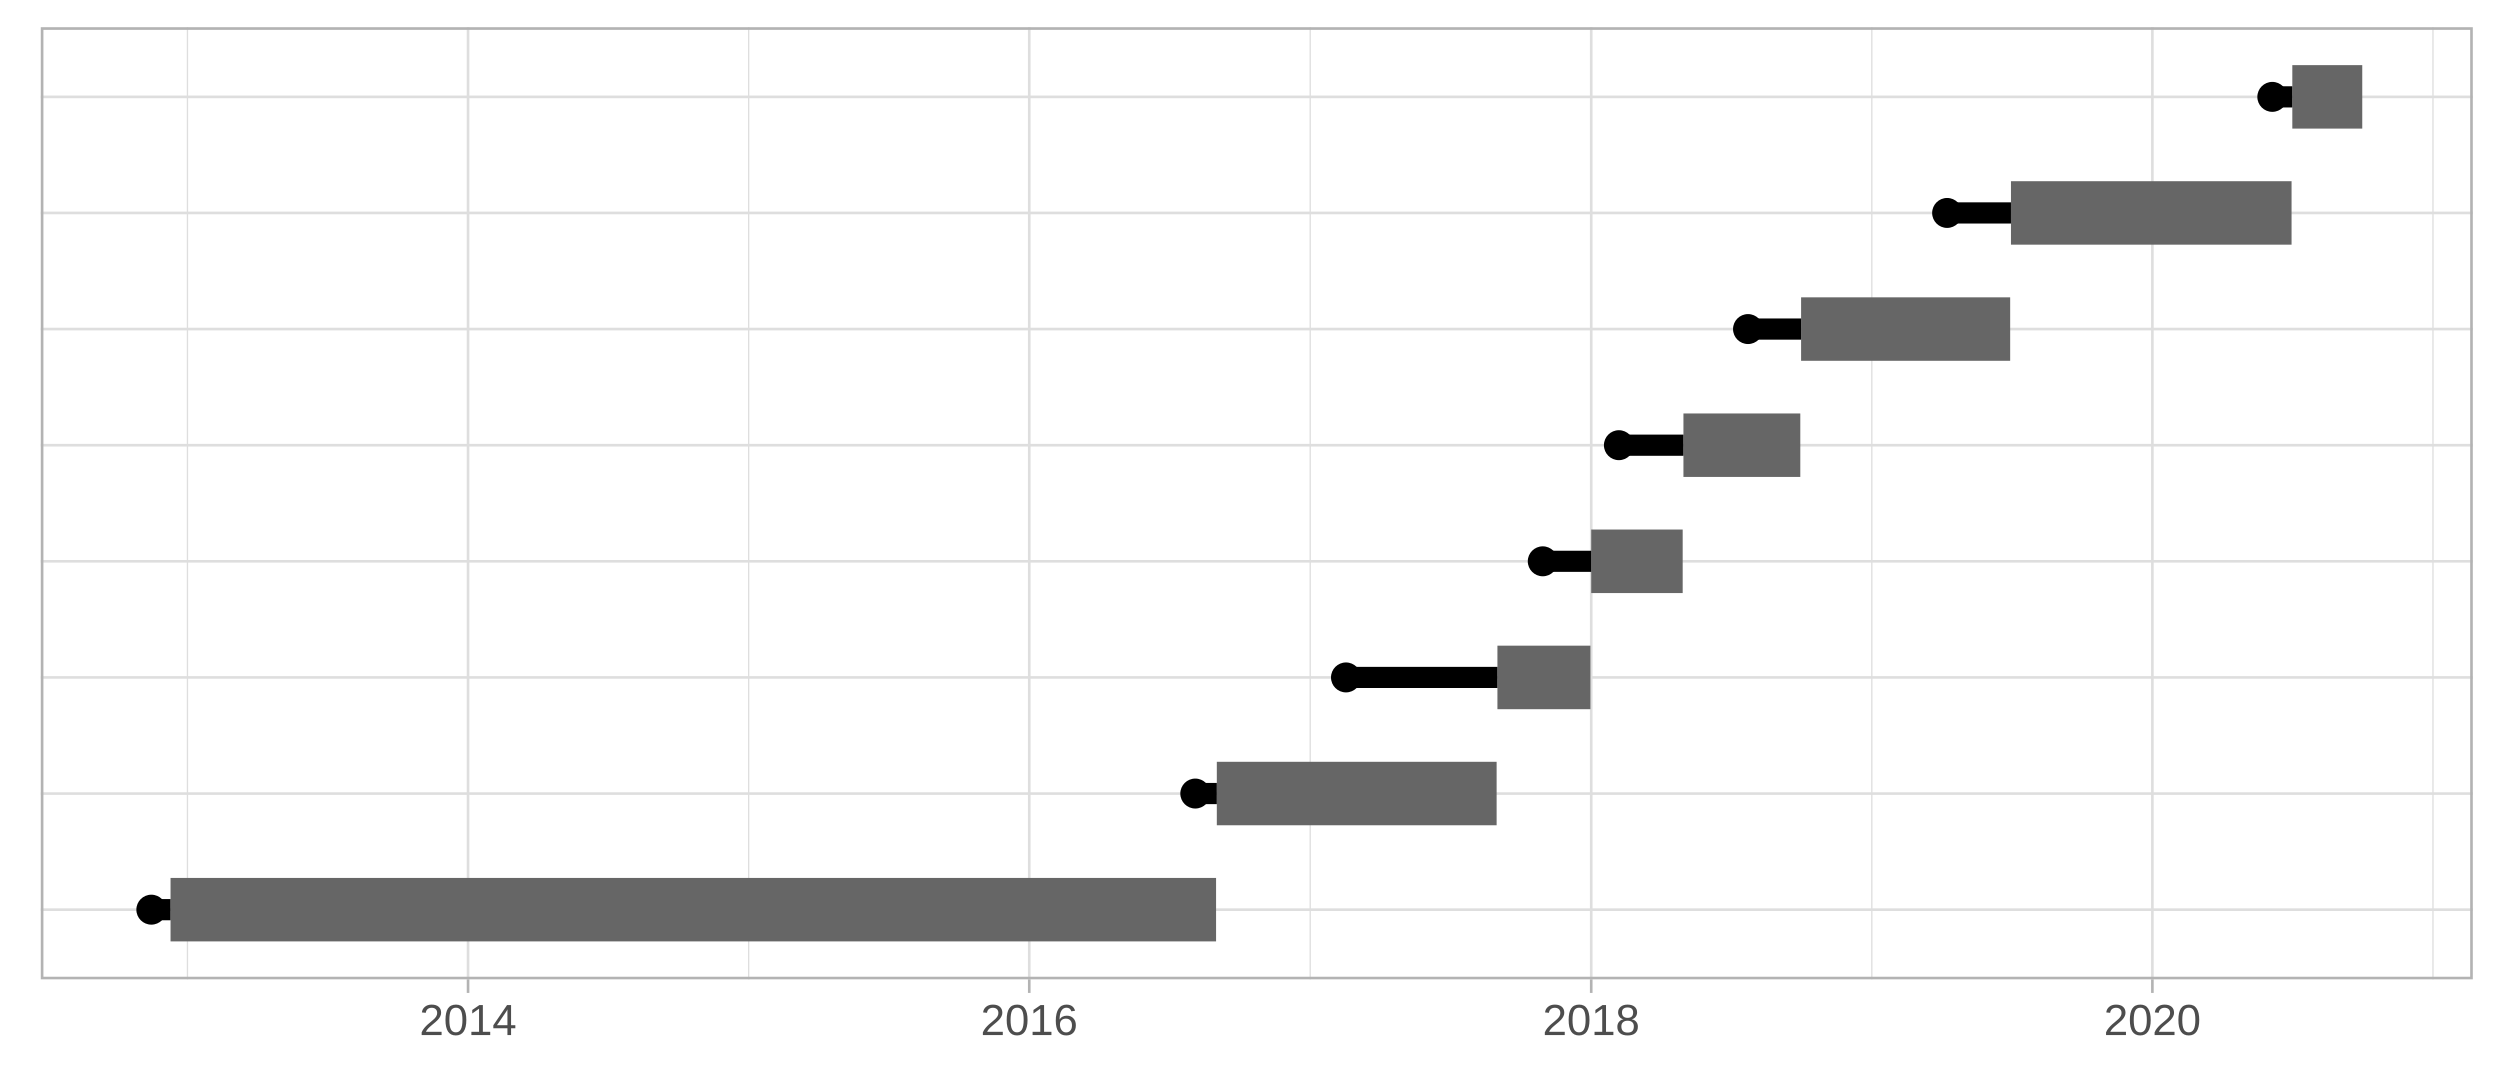
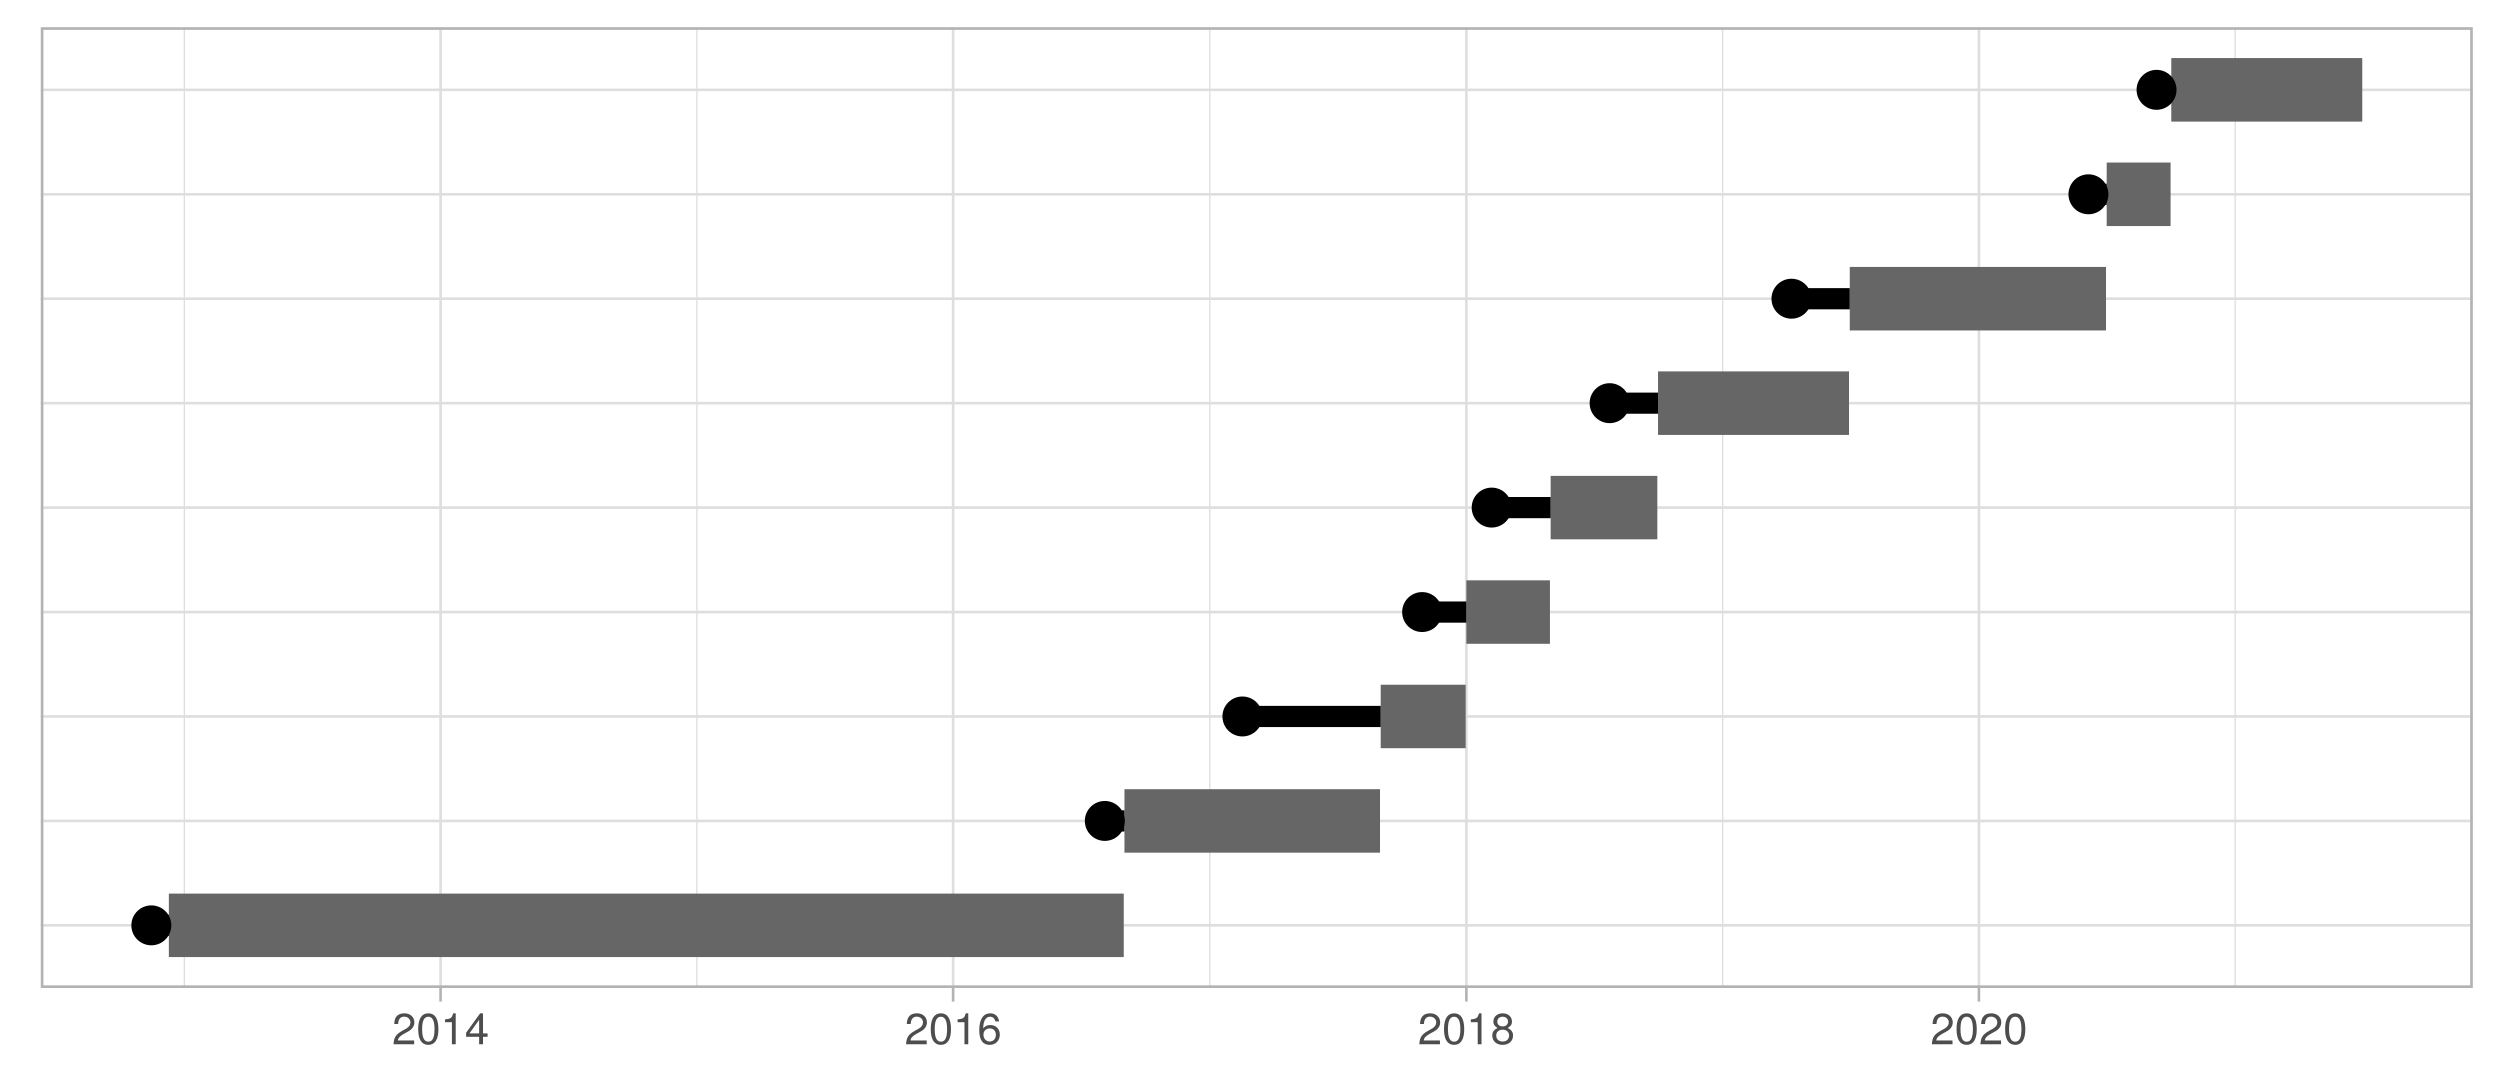
<svg xmlns="http://www.w3.org/2000/svg" viewBox="0 0 504.00 216.00">
  <defs>
    <style type="text/css">
-     line, polyline, polygon, path, rect, circle {
+     line, polyline, path, rect, circle {
      fill: none;
      stroke: #000000;
      stroke-linecap: round;
      stroke-linejoin: round;
      stroke-miterlimit: 10.00;
    }
  </style>
  </defs>
  <rect width="100%" height="100%" style="stroke: none; fill: #FFFFFF;" />
  <rect x="0.00" y="0.00" width="504.00" height="216.00" style="stroke-width: 1.07; stroke: #FFFFFF; fill: #FFFFFF;" />
  <defs>
-     <clipPath id="cpOC4yMnw0OTguNTJ8MTk3LjQ0fDUuNDg=">
-       <rect x="8.22" y="5.48" width="490.30" height="191.96" />
+     <clipPath id="cpOC4yMTkxOHw0OTguNTIxfDE5OS4xODN8NS40Nzk0NQ==">
+       <rect x="8.22" y="5.48" width="490.30" height="193.70" />
    </clipPath>
  </defs>
-   <rect x="8.22" y="5.48" width="490.30" height="191.96" style="stroke-width: 1.07; stroke: none; fill: #FFFFFF;" clip-path="url(#cpOC4yMnw0OTguNTJ8MTk3LjQ0fDUuNDg=)" />
-   <polyline points="37.79,197.44 37.79,5.48 " style="stroke-width: 0.27; stroke: #DEDEDE; stroke-linecap: butt;" clip-path="url(#cpOC4yMnw0OTguNTJ8MTk3LjQ0fDUuNDg=)" />
-   <polyline points="150.93,197.44 150.93,5.48 " style="stroke-width: 0.27; stroke: #DEDEDE; stroke-linecap: butt;" clip-path="url(#cpOC4yMnw0OTguNTJ8MTk3LjQ0fDUuNDg=)" />
-   <polyline points="264.14,197.44 264.14,5.48 " style="stroke-width: 0.27; stroke: #DEDEDE; stroke-linecap: butt;" clip-path="url(#cpOC4yMnw0OTguNTJ8MTk3LjQ0fDUuNDg=)" />
-   <polyline points="377.36,197.44 377.36,5.48 " style="stroke-width: 0.27; stroke: #DEDEDE; stroke-linecap: butt;" clip-path="url(#cpOC4yMnw0OTguNTJ8MTk3LjQ0fDUuNDg=)" />
-   <polyline points="490.49,197.44 490.49,5.48 " style="stroke-width: 0.27; stroke: #DEDEDE; stroke-linecap: butt;" clip-path="url(#cpOC4yMnw0OTguNTJ8MTk3LjQ0fDUuNDg=)" />
-   <polyline points="8.22,183.39 498.52,183.39 " style="stroke-width: 0.53; stroke: #DEDEDE; stroke-linecap: butt;" clip-path="url(#cpOC4yMnw0OTguNTJ8MTk3LjQ0fDUuNDg=)" />
-   <polyline points="8.22,159.98 498.52,159.98 " style="stroke-width: 0.53; stroke: #DEDEDE; stroke-linecap: butt;" clip-path="url(#cpOC4yMnw0OTguNTJ8MTk3LjQ0fDUuNDg=)" />
-   <polyline points="8.22,136.57 498.52,136.57 " style="stroke-width: 0.53; stroke: #DEDEDE; stroke-linecap: butt;" clip-path="url(#cpOC4yMnw0OTguNTJ8MTk3LjQ0fDUuNDg=)" />
-   <polyline points="8.22,113.16 498.52,113.16 " style="stroke-width: 0.53; stroke: #DEDEDE; stroke-linecap: butt;" clip-path="url(#cpOC4yMnw0OTguNTJ8MTk3LjQ0fDUuNDg=)" />
-   <polyline points="8.22,89.75 498.52,89.75 " style="stroke-width: 0.53; stroke: #DEDEDE; stroke-linecap: butt;" clip-path="url(#cpOC4yMnw0OTguNTJ8MTk3LjQ0fDUuNDg=)" />
-   <polyline points="8.22,66.34 498.52,66.34 " style="stroke-width: 0.53; stroke: #DEDEDE; stroke-linecap: butt;" clip-path="url(#cpOC4yMnw0OTguNTJ8MTk3LjQ0fDUuNDg=)" />
-   <polyline points="8.22,42.93 498.52,42.93 " style="stroke-width: 0.53; stroke: #DEDEDE; stroke-linecap: butt;" clip-path="url(#cpOC4yMnw0OTguNTJ8MTk3LjQ0fDUuNDg=)" />
-   <polyline points="8.22,19.53 498.52,19.53 " style="stroke-width: 0.53; stroke: #DEDEDE; stroke-linecap: butt;" clip-path="url(#cpOC4yMnw0OTguNTJ8MTk3LjQ0fDUuNDg=)" />
-   <polyline points="94.36,197.44 94.36,5.48 " style="stroke-width: 0.53; stroke: #DEDEDE; stroke-linecap: butt;" clip-path="url(#cpOC4yMnw0OTguNTJ8MTk3LjQ0fDUuNDg=)" />
-   <polyline points="207.50,197.44 207.50,5.48 " style="stroke-width: 0.53; stroke: #DEDEDE; stroke-linecap: butt;" clip-path="url(#cpOC4yMnw0OTguNTJ8MTk3LjQ0fDUuNDg=)" />
-   <polyline points="320.79,197.44 320.79,5.48 " style="stroke-width: 0.53; stroke: #DEDEDE; stroke-linecap: butt;" clip-path="url(#cpOC4yMnw0OTguNTJ8MTk3LjQ0fDUuNDg=)" />
-   <polyline points="433.92,197.44 433.92,5.48 " style="stroke-width: 0.53; stroke: #DEDEDE; stroke-linecap: butt;" clip-path="url(#cpOC4yMnw0OTguNTJ8MTk3LjQ0fDUuNDg=)" />
-   <line x1="34.38" y1="183.39" x2="245.16" y2="183.39" style="stroke-width: 12.80; stroke: #666666; stroke-linecap: butt;" clip-path="url(#cpOC4yMnw0OTguNTJ8MTk3LjQ0fDUuNDg=)" />
-   <line x1="245.31" y1="159.98" x2="301.72" y2="159.98" style="stroke-width: 12.80; stroke: #666666; stroke-linecap: butt;" clip-path="url(#cpOC4yMnw0OTguNTJ8MTk3LjQ0fDUuNDg=)" />
-   <line x1="301.88" y1="136.57" x2="320.63" y2="136.57" style="stroke-width: 12.80; stroke: #666666; stroke-linecap: butt;" clip-path="url(#cpOC4yMnw0OTguNTJ8MTk3LjQ0fDUuNDg=)" />
-   <line x1="320.79" y1="113.16" x2="339.23" y2="113.16" style="stroke-width: 12.80; stroke: #666666; stroke-linecap: butt;" clip-path="url(#cpOC4yMnw0OTguNTJ8MTk3LjQ0fDUuNDg=)" />
-   <line x1="339.38" y1="89.75" x2="362.94" y2="89.75" style="stroke-width: 12.80; stroke: #666666; stroke-linecap: butt;" clip-path="url(#cpOC4yMnw0OTguNTJ8MTk3LjQ0fDUuNDg=)" />
-   <line x1="363.10" y1="66.34" x2="405.25" y2="66.34" style="stroke-width: 12.80; stroke: #666666; stroke-linecap: butt;" clip-path="url(#cpOC4yMnw0OTguNTJ8MTk3LjQ0fDUuNDg=)" />
-   <line x1="405.41" y1="42.93" x2="461.98" y2="42.93" style="stroke-width: 12.80; stroke: #666666; stroke-linecap: butt;" clip-path="url(#cpOC4yMnw0OTguNTJ8MTk3LjQ0fDUuNDg=)" />
-   <line x1="462.13" y1="19.53" x2="476.23" y2="19.53" style="stroke-width: 12.80; stroke: #666666; stroke-linecap: butt;" clip-path="url(#cpOC4yMnw0OTguNTJ8MTk3LjQ0fDUuNDg=)" />
-   <circle cx="30.51" cy="183.39" r="3.02" style="stroke-width: 0.71; stroke: none; fill: #000000;" clip-path="url(#cpOC4yMnw0OTguNTJ8MTk3LjQ0fDUuNDg=)" />
-   <circle cx="240.97" cy="159.98" r="3.02" style="stroke-width: 0.71; stroke: none; fill: #000000;" clip-path="url(#cpOC4yMnw0OTguNTJ8MTk3LjQ0fDUuNDg=)" />
-   <circle cx="271.35" cy="136.57" r="3.02" style="stroke-width: 0.71; stroke: none; fill: #000000;" clip-path="url(#cpOC4yMnw0OTguNTJ8MTk3LjQ0fDUuNDg=)" />
-   <circle cx="311.02" cy="113.16" r="3.02" style="stroke-width: 0.71; stroke: none; fill: #000000;" clip-path="url(#cpOC4yMnw0OTguNTJ8MTk3LjQ0fDUuNDg=)" />
-   <circle cx="326.37" cy="89.75" r="3.02" style="stroke-width: 0.71; stroke: none; fill: #000000;" clip-path="url(#cpOC4yMnw0OTguNTJ8MTk3LjQ0fDUuNDg=)" />
-   <circle cx="352.40" cy="66.34" r="3.02" style="stroke-width: 0.71; stroke: none; fill: #000000;" clip-path="url(#cpOC4yMnw0OTguNTJ8MTk3LjQ0fDUuNDg=)" />
-   <circle cx="392.54" cy="42.93" r="3.02" style="stroke-width: 0.71; stroke: none; fill: #000000;" clip-path="url(#cpOC4yMnw0OTguNTJ8MTk3LjQ0fDUuNDg=)" />
-   <circle cx="458.10" cy="19.53" r="3.02" style="stroke-width: 0.71; stroke: none; fill: #000000;" clip-path="url(#cpOC4yMnw0OTguNTJ8MTk3LjQ0fDUuNDg=)" />
-   <line x1="30.51" y1="183.39" x2="34.38" y2="183.39" style="stroke-width: 4.27; stroke-linecap: butt;" clip-path="url(#cpOC4yMnw0OTguNTJ8MTk3LjQ0fDUuNDg=)" />
-   <line x1="240.97" y1="159.98" x2="245.31" y2="159.98" style="stroke-width: 4.27; stroke-linecap: butt;" clip-path="url(#cpOC4yMnw0OTguNTJ8MTk3LjQ0fDUuNDg=)" />
-   <line x1="271.35" y1="136.57" x2="301.88" y2="136.57" style="stroke-width: 4.27; stroke-linecap: butt;" clip-path="url(#cpOC4yMnw0OTguNTJ8MTk3LjQ0fDUuNDg=)" />
-   <line x1="311.02" y1="113.16" x2="320.79" y2="113.16" style="stroke-width: 4.27; stroke-linecap: butt;" clip-path="url(#cpOC4yMnw0OTguNTJ8MTk3LjQ0fDUuNDg=)" />
-   <line x1="326.37" y1="89.75" x2="339.38" y2="89.75" style="stroke-width: 4.27; stroke-linecap: butt;" clip-path="url(#cpOC4yMnw0OTguNTJ8MTk3LjQ0fDUuNDg=)" />
-   <line x1="352.40" y1="66.34" x2="363.10" y2="66.34" style="stroke-width: 4.27; stroke-linecap: butt;" clip-path="url(#cpOC4yMnw0OTguNTJ8MTk3LjQ0fDUuNDg=)" />
-   <line x1="392.54" y1="42.93" x2="405.41" y2="42.93" style="stroke-width: 4.27; stroke-linecap: butt;" clip-path="url(#cpOC4yMnw0OTguNTJ8MTk3LjQ0fDUuNDg=)" />
-   <line x1="458.10" y1="19.53" x2="462.13" y2="19.53" style="stroke-width: 4.27; stroke-linecap: butt;" clip-path="url(#cpOC4yMnw0OTguNTJ8MTk3LjQ0fDUuNDg=)" />
-   <rect x="8.22" y="5.48" width="490.30" height="191.96" style="stroke-width: 1.07; stroke: #B3B3B3;" clip-path="url(#cpOC4yMnw0OTguNTJ8MTk3LjQ0fDUuNDg=)" />
+   <rect x="8.22" y="5.48" width="490.30" height="193.70" style="stroke-width: 1.07; stroke: none; fill: #FFFFFF;" clip-path="url(#cpOC4yMTkxOHw0OTguNTIxfDE5OS4xODN8NS40Nzk0NQ==)" />
+   <polyline points="37.16,199.18 37.16,5.48 " style="stroke-width: 0.27; stroke: #DEDEDE; stroke-linecap: butt;" clip-path="url(#cpOC4yMTkxOHw0OTguNTIxfDE5OS4xODN8NS40Nzk0NQ==)" />
+   <polyline points="140.49,199.18 140.49,5.48 " style="stroke-width: 0.27; stroke: #DEDEDE; stroke-linecap: butt;" clip-path="url(#cpOC4yMTkxOHw0OTguNTIxfDE5OS4xODN8NS40Nzk0NQ==)" />
+   <polyline points="243.89,199.18 243.89,5.48 " style="stroke-width: 0.27; stroke: #DEDEDE; stroke-linecap: butt;" clip-path="url(#cpOC4yMTkxOHw0OTguNTIxfDE5OS4xODN8NS40Nzk0NQ==)" />
+   <polyline points="347.29,199.18 347.29,5.48 " style="stroke-width: 0.27; stroke: #DEDEDE; stroke-linecap: butt;" clip-path="url(#cpOC4yMTkxOHw0OTguNTIxfDE5OS4xODN8NS40Nzk0NQ==)" />
+   <polyline points="450.61,199.18 450.61,5.48 " style="stroke-width: 0.27; stroke: #DEDEDE; stroke-linecap: butt;" clip-path="url(#cpOC4yMTkxOHw0OTguNTIxfDE5OS4xODN8NS40Nzk0NQ==)" />
+   <polyline points="8.22,186.55 498.52,186.55 " style="stroke-width: 0.53; stroke: #DEDEDE; stroke-linecap: butt;" clip-path="url(#cpOC4yMTkxOHw0OTguNTIxfDE5OS4xODN8NS40Nzk0NQ==)" />
+   <polyline points="8.22,165.50 498.52,165.50 " style="stroke-width: 0.53; stroke: #DEDEDE; stroke-linecap: butt;" clip-path="url(#cpOC4yMTkxOHw0OTguNTIxfDE5OS4xODN8NS40Nzk0NQ==)" />
+   <polyline points="8.22,144.44 498.52,144.44 " style="stroke-width: 0.53; stroke: #DEDEDE; stroke-linecap: butt;" clip-path="url(#cpOC4yMTkxOHw0OTguNTIxfDE5OS4xODN8NS40Nzk0NQ==)" />
+   <polyline points="8.22,123.39 498.52,123.39 " style="stroke-width: 0.53; stroke: #DEDEDE; stroke-linecap: butt;" clip-path="url(#cpOC4yMTkxOHw0OTguNTIxfDE5OS4xODN8NS40Nzk0NQ==)" />
+   <polyline points="8.22,102.33 498.52,102.33 " style="stroke-width: 0.53; stroke: #DEDEDE; stroke-linecap: butt;" clip-path="url(#cpOC4yMTkxOHw0OTguNTIxfDE5OS4xODN8NS40Nzk0NQ==)" />
+   <polyline points="8.22,81.28 498.52,81.28 " style="stroke-width: 0.53; stroke: #DEDEDE; stroke-linecap: butt;" clip-path="url(#cpOC4yMTkxOHw0OTguNTIxfDE5OS4xODN8NS40Nzk0NQ==)" />
+   <polyline points="8.22,60.22 498.52,60.22 " style="stroke-width: 0.53; stroke: #DEDEDE; stroke-linecap: butt;" clip-path="url(#cpOC4yMTkxOHw0OTguNTIxfDE5OS4xODN8NS40Nzk0NQ==)" />
+   <polyline points="8.22,39.17 498.52,39.17 " style="stroke-width: 0.53; stroke: #DEDEDE; stroke-linecap: butt;" clip-path="url(#cpOC4yMTkxOHw0OTguNTIxfDE5OS4xODN8NS40Nzk0NQ==)" />
+   <polyline points="8.22,18.11 498.52,18.11 " style="stroke-width: 0.53; stroke: #DEDEDE; stroke-linecap: butt;" clip-path="url(#cpOC4yMTkxOHw0OTguNTIxfDE5OS4xODN8NS40Nzk0NQ==)" />
+   <polyline points="88.82,199.18 88.82,5.48 " style="stroke-width: 0.53; stroke: #DEDEDE; stroke-linecap: butt;" clip-path="url(#cpOC4yMTkxOHw0OTguNTIxfDE5OS4xODN8NS40Nzk0NQ==)" />
+   <polyline points="192.15,199.18 192.15,5.48 " style="stroke-width: 0.53; stroke: #DEDEDE; stroke-linecap: butt;" clip-path="url(#cpOC4yMTkxOHw0OTguNTIxfDE5OS4xODN8NS40Nzk0NQ==)" />
+   <polyline points="295.62,199.18 295.62,5.48 " style="stroke-width: 0.53; stroke: #DEDEDE; stroke-linecap: butt;" clip-path="url(#cpOC4yMTkxOHw0OTguNTIxfDE5OS4xODN8NS40Nzk0NQ==)" />
+   <polyline points="398.95,199.18 398.95,5.48 " style="stroke-width: 0.53; stroke: #DEDEDE; stroke-linecap: butt;" clip-path="url(#cpOC4yMTkxOHw0OTguNTIxfDE5OS4xODN8NS40Nzk0NQ==)" />
+   <line x1="34.04" y1="186.55" x2="226.55" y2="186.55" style="stroke-width: 12.80; stroke: #666666; stroke-linecap: butt;" clip-path="url(#cpOC4yMTkxOHw0OTguNTIxfDE5OS4xODN8NS40Nzk0NQ==)" />
+   <line x1="226.69" y1="165.50" x2="278.21" y2="165.50" style="stroke-width: 12.80; stroke: #666666; stroke-linecap: butt;" clip-path="url(#cpOC4yMTkxOHw0OTguNTIxfDE5OS4xODN8NS40Nzk0NQ==)" />
+   <line x1="278.35" y1="144.44" x2="295.48" y2="144.44" style="stroke-width: 12.80; stroke: #666666; stroke-linecap: butt;" clip-path="url(#cpOC4yMTkxOHw0OTguNTIxfDE5OS4xODN8NS40Nzk0NQ==)" />
+   <line x1="295.62" y1="123.39" x2="312.47" y2="123.39" style="stroke-width: 12.80; stroke: #666666; stroke-linecap: butt;" clip-path="url(#cpOC4yMTkxOHw0OTguNTIxfDE5OS4xODN8NS40Nzk0NQ==)" />
+   <line x1="312.61" y1="102.33" x2="334.12" y2="102.33" style="stroke-width: 12.80; stroke: #666666; stroke-linecap: butt;" clip-path="url(#cpOC4yMTkxOHw0OTguNTIxfDE5OS4xODN8NS40Nzk0NQ==)" />
+   <line x1="334.26" y1="81.28" x2="372.76" y2="81.28" style="stroke-width: 12.80; stroke: #666666; stroke-linecap: butt;" clip-path="url(#cpOC4yMTkxOHw0OTguNTIxfDE5OS4xODN8NS40Nzk0NQ==)" />
+   <line x1="372.91" y1="60.22" x2="424.57" y2="60.22" style="stroke-width: 12.80; stroke: #666666; stroke-linecap: butt;" clip-path="url(#cpOC4yMTkxOHw0OTguNTIxfDE5OS4xODN8NS40Nzk0NQ==)" />
+   <line x1="424.71" y1="39.17" x2="437.59" y2="39.17" style="stroke-width: 12.80; stroke: #666666; stroke-linecap: butt;" clip-path="url(#cpOC4yMTkxOHw0OTguNTIxfDE5OS4xODN8NS40Nzk0NQ==)" />
+   <line x1="437.73" y1="18.11" x2="476.23" y2="18.11" style="stroke-width: 12.80; stroke: #666666; stroke-linecap: butt;" clip-path="url(#cpOC4yMTkxOHw0OTguNTIxfDE5OS4xODN8NS40Nzk0NQ==)" />
+   <circle cx="30.51" cy="186.55" r="3.02pt" style="stroke-width: 0.71; stroke: none; fill: #000000;" clip-path="url(#cpOC4yMTkxOHw0OTguNTIxfDE5OS4xODN8NS40Nzk0NQ==)" />
+   <circle cx="222.73" cy="165.50" r="3.02pt" style="stroke-width: 0.71; stroke: none; fill: #000000;" clip-path="url(#cpOC4yMTkxOHw0OTguNTIxfDE5OS4xODN8NS40Nzk0NQ==)" />
+   <circle cx="250.47" cy="144.44" r="3.02pt" style="stroke-width: 0.71; stroke: none; fill: #000000;" clip-path="url(#cpOC4yMTkxOHw0OTguNTIxfDE5OS4xODN8NS40Nzk0NQ==)" />
+   <circle cx="286.70" cy="123.39" r="3.02pt" style="stroke-width: 0.71; stroke: none; fill: #000000;" clip-path="url(#cpOC4yMTkxOHw0OTguNTIxfDE5OS4xODN8NS40Nzk0NQ==)" />
+   <circle cx="300.72" cy="102.33" r="3.02pt" style="stroke-width: 0.71; stroke: none; fill: #000000;" clip-path="url(#cpOC4yMTkxOHw0OTguNTIxfDE5OS4xODN8NS40Nzk0NQ==)" />
+   <circle cx="324.50" cy="81.28" r="3.02pt" style="stroke-width: 0.71; stroke: none; fill: #000000;" clip-path="url(#cpOC4yMTkxOHw0OTguNTIxfDE5OS4xODN8NS40Nzk0NQ==)" />
+   <circle cx="361.16" cy="60.22" r="3.02pt" style="stroke-width: 0.71; stroke: none; fill: #000000;" clip-path="url(#cpOC4yMTkxOHw0OTguNTIxfDE5OS4xODN8NS40Nzk0NQ==)" />
+   <circle cx="421.03" cy="39.17" r="3.02pt" style="stroke-width: 0.71; stroke: none; fill: #000000;" clip-path="url(#cpOC4yMTkxOHw0OTguNTIxfDE5OS4xODN8NS40Nzk0NQ==)" />
+   <circle cx="434.76" cy="18.11" r="3.02pt" style="stroke-width: 0.71; stroke: none; fill: #000000;" clip-path="url(#cpOC4yMTkxOHw0OTguNTIxfDE5OS4xODN8NS40Nzk0NQ==)" />
+   <line x1="30.51" y1="186.55" x2="34.04" y2="186.55" style="stroke-width: 4.27; stroke-linecap: butt;" clip-path="url(#cpOC4yMTkxOHw0OTguNTIxfDE5OS4xODN8NS40Nzk0NQ==)" />
+   <line x1="222.73" y1="165.50" x2="226.69" y2="165.50" style="stroke-width: 4.27; stroke-linecap: butt;" clip-path="url(#cpOC4yMTkxOHw0OTguNTIxfDE5OS4xODN8NS40Nzk0NQ==)" />
+   <line x1="250.47" y1="144.44" x2="278.35" y2="144.44" style="stroke-width: 4.27; stroke-linecap: butt;" clip-path="url(#cpOC4yMTkxOHw0OTguNTIxfDE5OS4xODN8NS40Nzk0NQ==)" />
+   <line x1="286.70" y1="123.39" x2="295.62" y2="123.39" style="stroke-width: 4.27; stroke-linecap: butt;" clip-path="url(#cpOC4yMTkxOHw0OTguNTIxfDE5OS4xODN8NS40Nzk0NQ==)" />
+   <line x1="300.72" y1="102.33" x2="312.61" y2="102.33" style="stroke-width: 4.27; stroke-linecap: butt;" clip-path="url(#cpOC4yMTkxOHw0OTguNTIxfDE5OS4xODN8NS40Nzk0NQ==)" />
+   <line x1="324.50" y1="81.28" x2="334.26" y2="81.28" style="stroke-width: 4.27; stroke-linecap: butt;" clip-path="url(#cpOC4yMTkxOHw0OTguNTIxfDE5OS4xODN8NS40Nzk0NQ==)" />
+   <line x1="361.16" y1="60.22" x2="372.91" y2="60.22" style="stroke-width: 4.27; stroke-linecap: butt;" clip-path="url(#cpOC4yMTkxOHw0OTguNTIxfDE5OS4xODN8NS40Nzk0NQ==)" />
+   <line x1="421.03" y1="39.17" x2="424.71" y2="39.17" style="stroke-width: 4.27; stroke-linecap: butt;" clip-path="url(#cpOC4yMTkxOHw0OTguNTIxfDE5OS4xODN8NS40Nzk0NQ==)" />
+   <line x1="434.76" y1="18.11" x2="437.73" y2="18.11" style="stroke-width: 4.27; stroke-linecap: butt;" clip-path="url(#cpOC4yMTkxOHw0OTguNTIxfDE5OS4xODN8NS40Nzk0NQ==)" />
+   <rect x="8.22" y="5.48" width="490.30" height="193.70" style="stroke-width: 1.07; stroke: #B3B3B3;" clip-path="url(#cpOC4yMTkxOHw0OTguNTIxfDE5OS4xODN8NS40Nzk0NQ==)" />
  <defs>
-     <clipPath id="cpMC4wMHw1MDQuMDB8MjE2LjAwfDAuMDA=">
+     <clipPath id="cpMHw1MDR8MjE2fDA=">
      <rect x="0.00" y="0.00" width="504.00" height="216.00" />
    </clipPath>
  </defs>
-   <polyline points="94.36,200.18 94.36,197.44 " style="stroke-width: 0.53; stroke: #B3B3B3; stroke-linecap: butt;" clip-path="url(#cpMC4wMHw1MDQuMDB8MjE2LjAwfDAuMDA=)" />
-   <polyline points="207.50,200.18 207.50,197.44 " style="stroke-width: 0.53; stroke: #B3B3B3; stroke-linecap: butt;" clip-path="url(#cpMC4wMHw1MDQuMDB8MjE2LjAwfDAuMDA=)" />
-   <polyline points="320.79,200.18 320.79,197.44 " style="stroke-width: 0.53; stroke: #B3B3B3; stroke-linecap: butt;" clip-path="url(#cpMC4wMHw1MDQuMDB8MjE2LjAwfDAuMDA=)" />
-   <polyline points="433.92,200.18 433.92,197.44 " style="stroke-width: 0.53; stroke: #B3B3B3; stroke-linecap: butt;" clip-path="url(#cpMC4wMHw1MDQuMDB8MjE2LjAwfDAuMDA=)" />
-   <g clip-path="url(#cpMC4wMHw1MDQuMDB8MjE2LjAwfDAuMDA=)">
-     <text x="84.57" y="208.67" style="font-size: 8.80px; fill: #4D4D4D; font-family: Arial;" textLength="19.58px" lengthAdjust="spacingAndGlyphs">2014</text>
+   <polyline points="88.82,201.92 88.82,199.18 " style="stroke-width: 0.53; stroke: #B3B3B3; stroke-linecap: butt;" clip-path="url(#cpMHw1MDR8MjE2fDA=)" />
+   <polyline points="192.15,201.92 192.15,199.18 " style="stroke-width: 0.53; stroke: #B3B3B3; stroke-linecap: butt;" clip-path="url(#cpMHw1MDR8MjE2fDA=)" />
+   <polyline points="295.62,201.92 295.62,199.18 " style="stroke-width: 0.53; stroke: #B3B3B3; stroke-linecap: butt;" clip-path="url(#cpMHw1MDR8MjE2fDA=)" />
+   <polyline points="398.95,201.92 398.95,199.18 " style="stroke-width: 0.53; stroke: #B3B3B3; stroke-linecap: butt;" clip-path="url(#cpMHw1MDR8MjE2fDA=)" />
+   <g clip-path="url(#cpMHw1MDR8MjE2fDA=)">
+     <text x="79.04" y="210.52" style="font-size: 8.80px; fill: #4D4D4D; font-family: TeX Gyre Heros;" textLength="19.56px" lengthAdjust="spacingAndGlyphs">2014</text>
  </g>
-   <g clip-path="url(#cpMC4wMHw1MDQuMDB8MjE2LjAwfDAuMDA=)">
-     <text x="197.71" y="208.67" style="font-size: 8.80px; fill: #4D4D4D; font-family: Arial;" textLength="19.58px" lengthAdjust="spacingAndGlyphs">2016</text>
+   <g clip-path="url(#cpMHw1MDR8MjE2fDA=)">
+     <text x="182.37" y="210.52" style="font-size: 8.80px; fill: #4D4D4D; font-family: TeX Gyre Heros;" textLength="19.56px" lengthAdjust="spacingAndGlyphs">2016</text>
  </g>
-   <g clip-path="url(#cpMC4wMHw1MDQuMDB8MjE2LjAwfDAuMDA=)">
-     <text x="311.00" y="208.67" style="font-size: 8.80px; fill: #4D4D4D; font-family: Arial;" textLength="19.58px" lengthAdjust="spacingAndGlyphs">2018</text>
+   <g clip-path="url(#cpMHw1MDR8MjE2fDA=)">
+     <text x="285.84" y="210.52" style="font-size: 8.80px; fill: #4D4D4D; font-family: TeX Gyre Heros;" textLength="19.56px" lengthAdjust="spacingAndGlyphs">2018</text>
  </g>
-   <g clip-path="url(#cpMC4wMHw1MDQuMDB8MjE2LjAwfDAuMDA=)">
-     <text x="424.14" y="208.67" style="font-size: 8.80px; fill: #4D4D4D; font-family: Arial;" textLength="19.58px" lengthAdjust="spacingAndGlyphs">2020</text>
+   <g clip-path="url(#cpMHw1MDR8MjE2fDA=)">
+     <text x="389.17" y="210.52" style="font-size: 8.80px; fill: #4D4D4D; font-family: TeX Gyre Heros;" textLength="19.56px" lengthAdjust="spacingAndGlyphs">2020</text>
  </g>
</svg>
